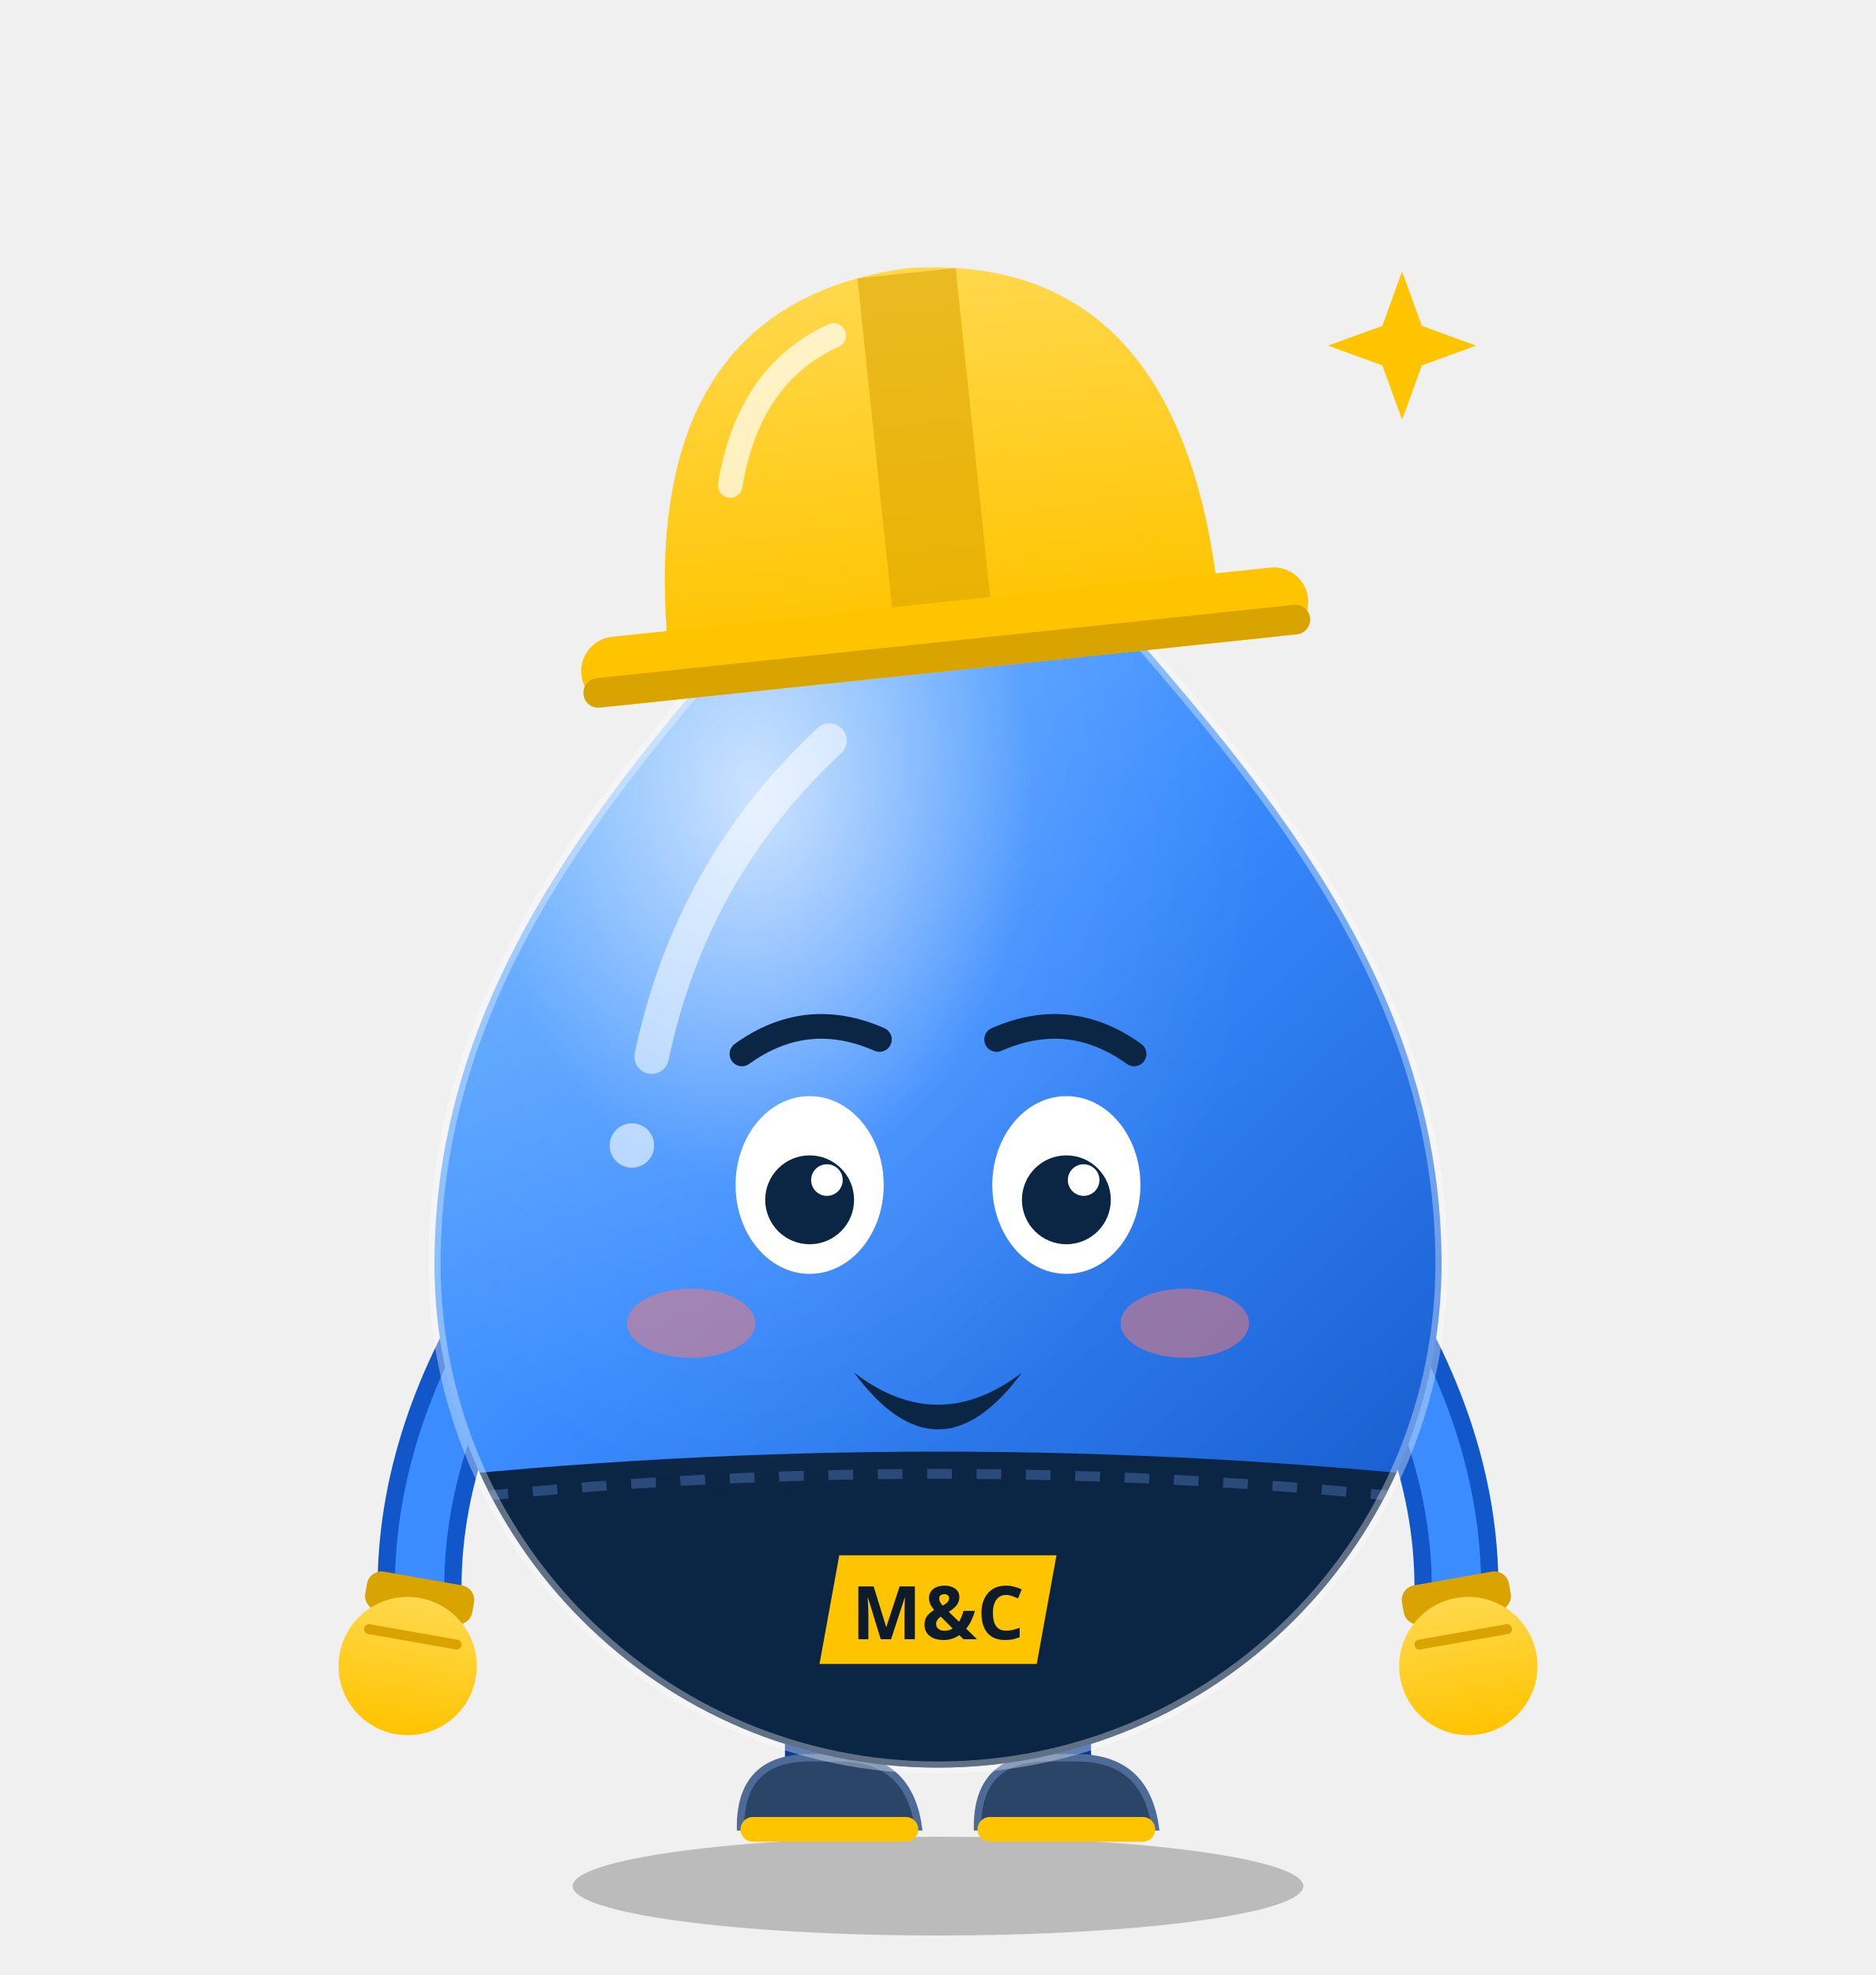
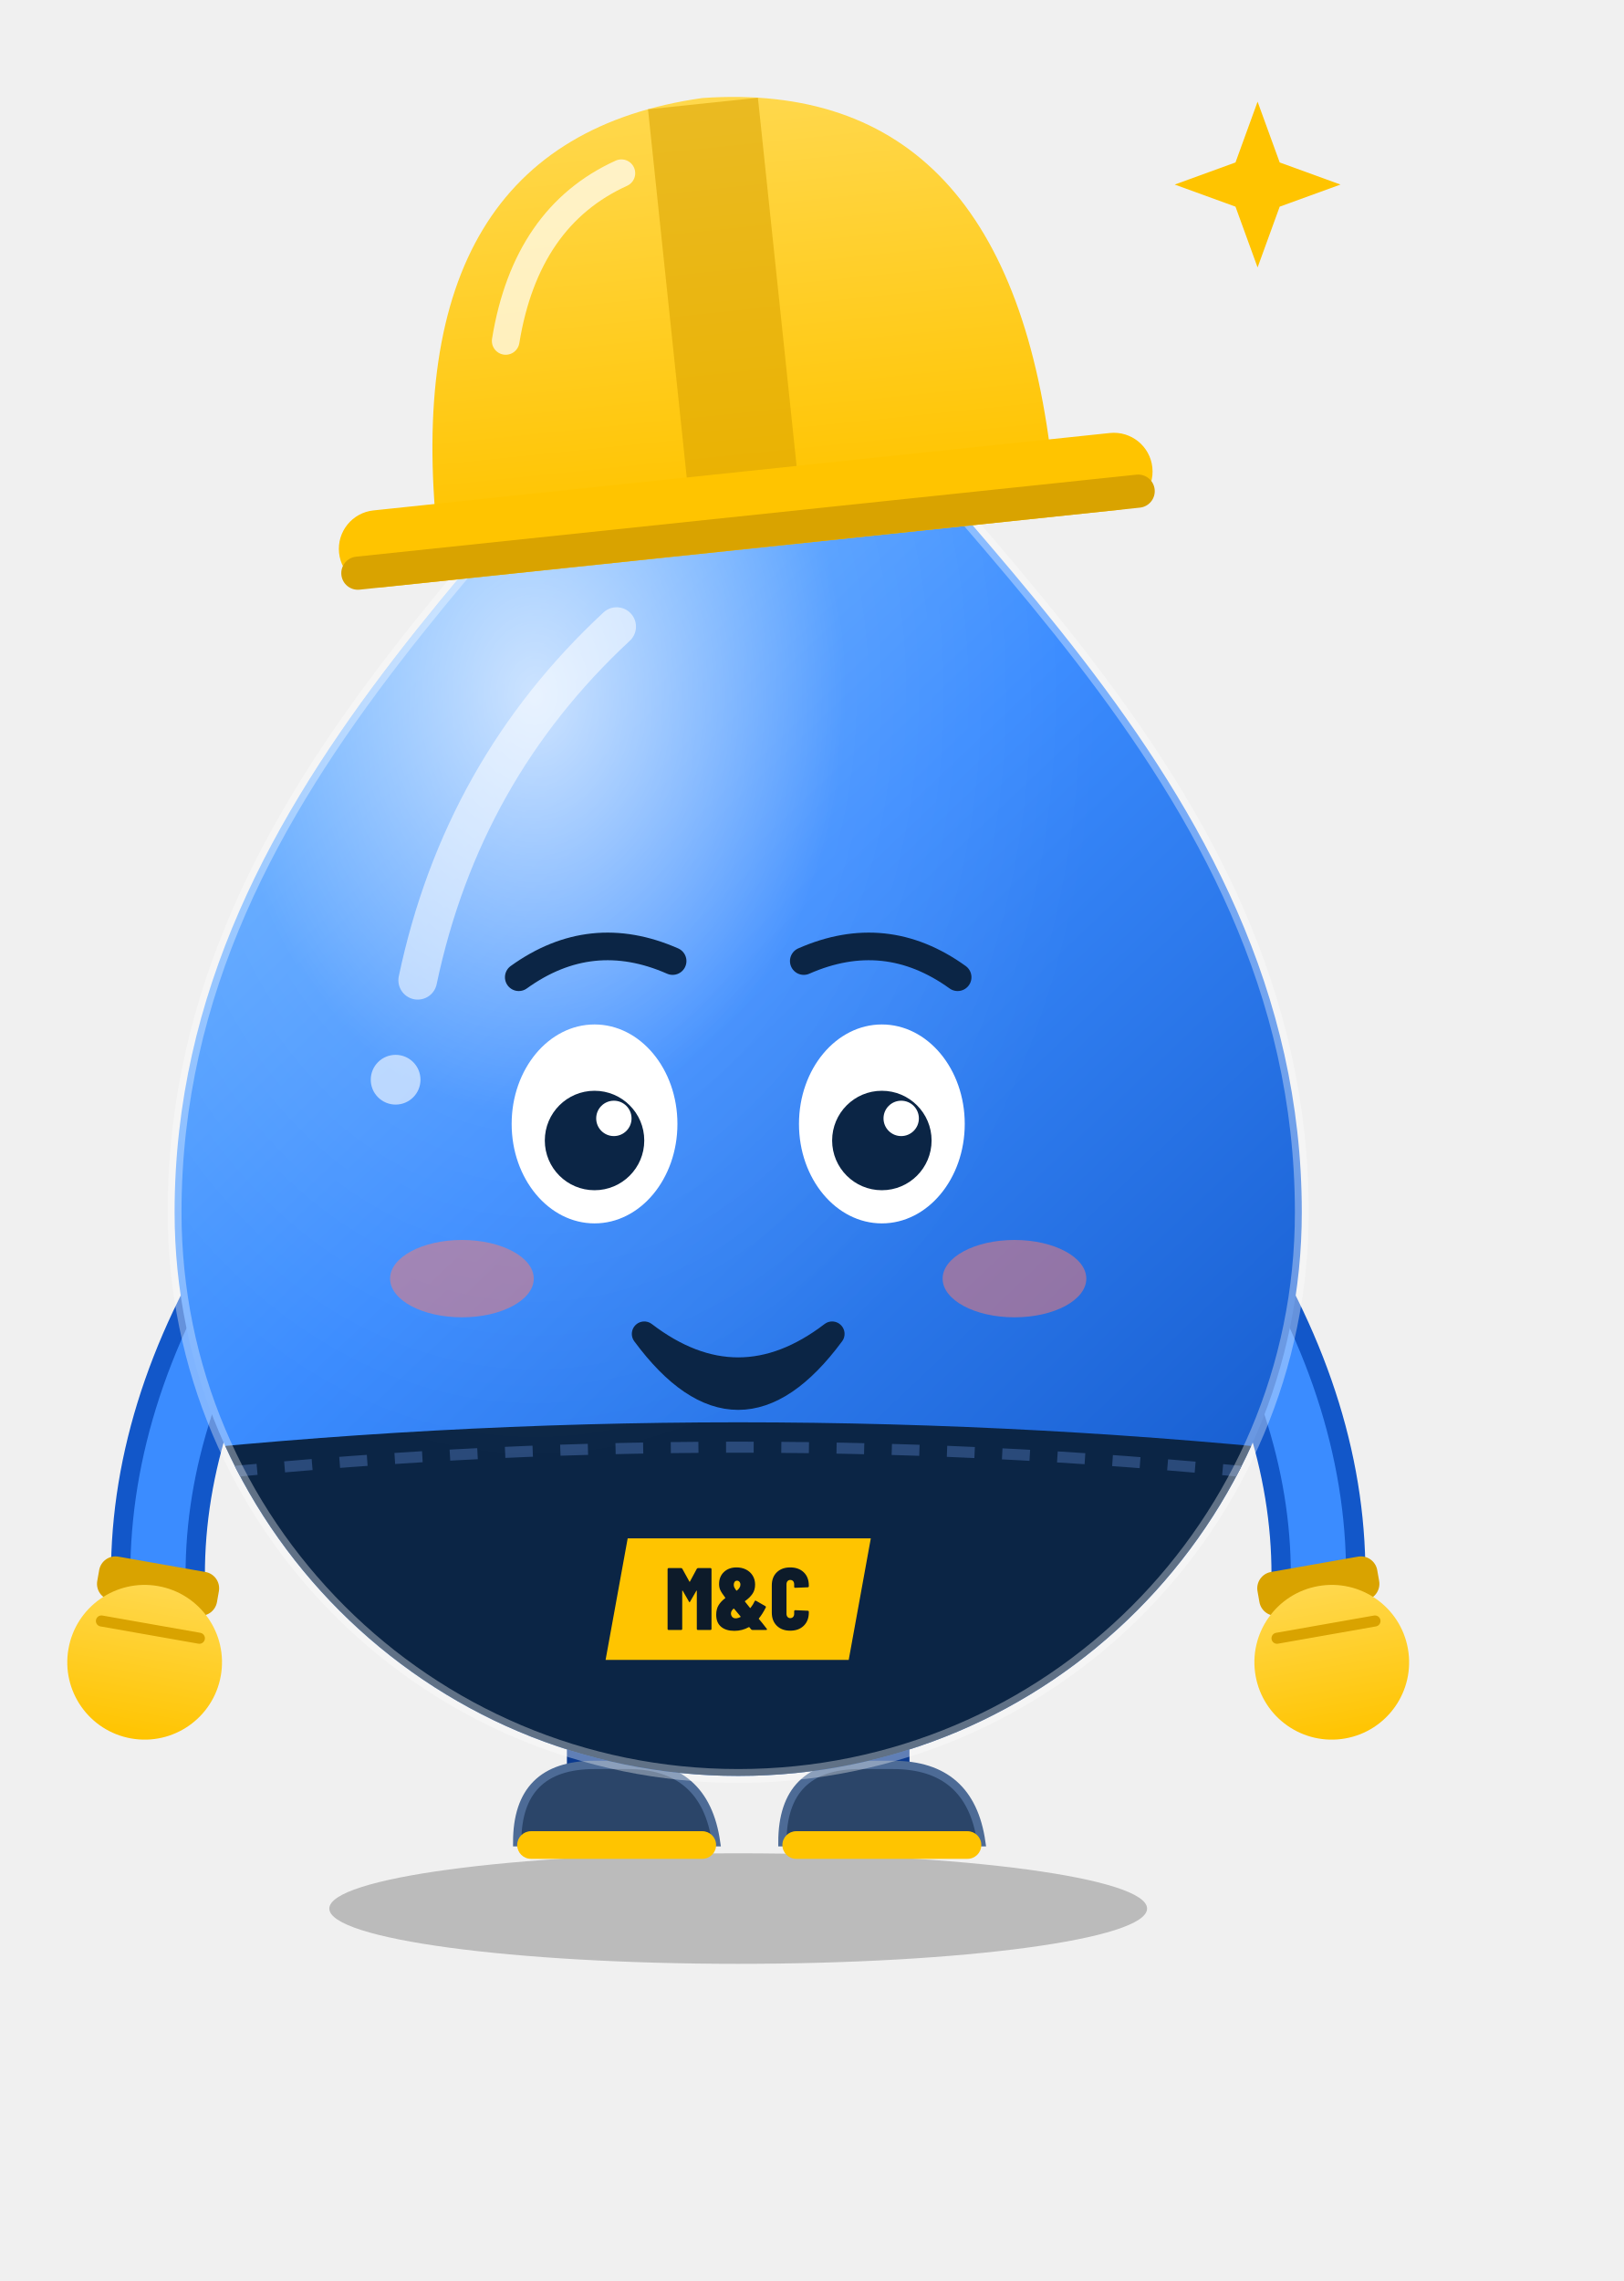
- <svg xmlns="http://www.w3.org/2000/svg" viewBox="-70 -64 380 400" class="pingo" role="img" aria-label="Pingo, o mascote da M&amp;C Desentupidora">
+ <svg xmlns="http://www.w3.org/2000/svg" viewBox="-13.6 -27.4 293.9 412.8" class="pingo" role="img" aria-label="Pingo, o mascote da M&amp;C Desentupidora">
  <defs>
    <linearGradient id="pg1b" x1=".15" y1="0" x2=".85" y2="1">
      <stop offset="0" stop-color="#7cc0ff" />
      <stop offset=".48" stop-color="#3b8cff" />
      <stop offset="1" stop-color="#1257c9" />
    </linearGradient>
    <radialGradient id="pg1h" cx=".32" cy=".3" r=".5">
      <stop offset="0" stop-color="#fff" stop-opacity=".7" />
      <stop offset=".55" stop-color="#fff" stop-opacity=".08" />
      <stop offset="1" stop-color="#fff" stop-opacity="0" />
    </radialGradient>
    <linearGradient id="pg1y" x1="0" y1="0" x2="0" y2="1">
      <stop offset="0" stop-color="#ffd84d" />
      <stop offset="1" stop-color="#ffc400" />
    </linearGradient>
    <clipPath id="pg1c">
      <path d="M120,14 C150,64 222,112 222,192 A102,102 0 0 1 18,192 C18,112 90,64 120,14 Z" />
+     </clipPath>
+     <clipPath id="pg1m">
+       <path d="M103,214 Q120,227 137,214 Q120,237 103,214 Z" />
    </clipPath>
  </defs>
  <g class="pg-rig">
    <ellipse cx="120" cy="318" rx="74" ry="10" fill="#000" opacity="0.22" class="pg-shadow" />
    <g class="pg-body">
      <rect x="89" y="278" width="14" height="22" rx="6" fill="#0b3a8f" />
      <path d="M80,306 q0,-14 14,-14 h6 q14,0 16,14 z" fill="#2b4569" stroke="#4d6b96" stroke-width="1.5" />
      <rect x="80" y="304" width="36" height="5" rx="2.5" fill="#ffc400" />
      <rect x="137" y="278" width="14" height="22" rx="6" fill="#0b3a8f" />
      <path d="M128,306 q0,-14 14,-14 h6 q14,0 16,14 z" fill="#2b4569" stroke="#4d6b96" stroke-width="1.5" />
      <rect x="128" y="304" width="36" height="5" rx="2.5" fill="#ffc400" />
      <g class="pg-arm" transform="translate(34,198) rotate(10)">
        <g>
          <path d="M0,0 Q-14,34 -8,64" fill="none" stroke="#1257c9" stroke-width="17" stroke-linecap="round" />
          <path d="M0,0 Q-14,34 -8,64" fill="none" stroke="#3b8cff" stroke-width="10" stroke-linecap="round" />
          <rect x="-19" y="60" width="22" height="8" rx="3" fill="#d9a300" />
          <circle cx="-8" cy="78" r="14" fill="url(#pg1y)" />
          <path d="M-17,72 h18" stroke="#d9a300" stroke-width="2" stroke-linecap="round" />
        </g>
      </g>
      <g class="pg-arm" transform="translate(206,198) rotate(-10)">
        <g>
          <path d="M0,0 Q14,34 8,64" fill="none" stroke="#1257c9" stroke-width="17" stroke-linecap="round" />
          <path d="M0,0 Q14,34 8,64" fill="none" stroke="#3b8cff" stroke-width="10" stroke-linecap="round" />
          <rect x="-3" y="60" width="22" height="8" rx="3" fill="#d9a300" />
          <circle cx="8" cy="78" r="14" fill="url(#pg1y)" />
          <path d="M-1,72 h18" stroke="#d9a300" stroke-width="2" stroke-linecap="round" />
          <g class="pg-prop" opacity="0" transform="translate(8,78)">
            <rect x="-4" y="-12" width="8" height="92" rx="4" fill="#c98a3d" />
            <path d="M-24,80 q24,38 48,0 z" fill="#c0392b" />
            <rect x="-26" y="76" width="52" height="7" rx="3.5" fill="#962d22" />
          </g>
        </g>
      </g>
      <path d="M120,14 C150,64 222,112 222,192 A102,102 0 0 1 18,192 C18,112 90,64 120,14 Z" fill="url(#pg1b)" />
      <g clip-path="url(#pg1c)">
        <path d="M10,236 Q120,224 230,236 V320 H10 Z" fill="#0b2545" />
        <path d="M18,240 Q120,229 222,240" fill="none" stroke="#2a4a7a" stroke-width="2" stroke-dasharray="5 5" />
        <g transform="translate(120,262)">
          <path d="M-20,-11 H24 L20,11 H-24 Z" fill="#ffc400" />
-           <text x="0" y="6" text-anchor="middle" font-family="Barlow Condensed, Arial Narrow, sans-serif" font-weight="800" font-size="15" fill="#0d1b2a">M&amp;C</text>
+           <path d="M-7.49 -5.49Q-7.42 -5.62 -7.25 -5.62L-7.25 -5.62L-5.02 -5.62Q-4.94 -5.62 -4.89 -5.56Q-4.83 -5.5 -4.83 -5.42L-4.83 -5.42L-4.83 5.39Q-4.83 5.47 -4.89 5.53Q-4.94 5.58 -5.02 5.58L-5.02 5.58L-7.3 5.58Q-7.38 5.58 -7.43 5.53Q-7.49 5.47 -7.49 5.39L-7.49 5.39L-7.49 -1.47Q-7.49 -1.54 -7.52 -1.54Q-7.55 -1.55 -7.58 -1.5L-7.58 -1.5L-8.7 0.45Q-8.77 0.58 -8.8 0.58L-8.8 0.58Q-8.83 0.58 -8.91 0.45L-8.91 0.45L-10.03 -1.5Q-10.06 -1.55 -10.1 -1.55Q-10.13 -1.55 -10.13 -1.49L-10.13 -1.49L-10.13 5.39Q-10.13 5.47 -10.18 5.53Q-10.24 5.58 -10.32 5.58L-10.32 5.58L-12.59 5.58Q-12.67 5.58 -12.73 5.53Q-12.78 5.47 -12.78 5.39L-12.78 5.39L-12.78 -5.42Q-12.78 -5.5 -12.73 -5.56Q-12.67 -5.62 -12.59 -5.62L-12.59 -5.62L-10.35 -5.62Q-10.19 -5.62 -10.11 -5.49L-10.11 -5.49L-8.83 -3.17Q-8.78 -3.1 -8.74 -3.17L-8.74 -3.17L-7.49 -5.49M5.15 5.34Q5.22 5.44 5.22 5.47L5.22 5.47Q5.22 5.58 5.04 5.58L5.04 5.58L2.58 5.58Q2.43 5.58 2.34 5.47L2.34 5.47L2.03 5.1Q2 5.04 1.92 5.07L1.92 5.07Q0.72 5.74 -0.7 5.74L-0.7 5.74Q-2.22 5.74 -3.1 5Q-3.98 4.26 -3.98 2.83L-3.98 2.83Q-3.98 1.81 -3.55 1.1Q-3.12 0.4 -2.37 -0.16L-2.37 -0.16Q-2.3 -0.21 -2.35 -0.27L-2.35 -0.27Q-3.04 -1.18 -3.25 -1.66Q-3.46 -2.13 -3.46 -2.72L-3.46 -2.72Q-3.46 -4.08 -2.58 -4.91Q-1.71 -5.74 -0.29 -5.74L-0.29 -5.74Q0.67 -5.74 1.43 -5.35Q2.19 -4.96 2.62 -4.26Q3.06 -3.55 3.06 -2.64L3.06 -2.64Q3.06 -1.63 2.57 -0.94Q2.08 -0.24 1.25 0.34L1.25 0.34Q1.18 0.38 1.23 0.45L1.23 0.45Q1.3 0.54 1.46 0.74L1.46 0.74L2.13 1.58Q2.19 1.65 2.24 1.57L2.24 1.57Q2.7 0.99 2.98 0.38L2.98 0.38Q3.06 0.21 3.23 0.3L3.23 0.3L4.91 1.26Q5.07 1.38 4.99 1.52L4.99 1.52Q4.38 2.72 3.76 3.47L3.76 3.47Q3.71 3.54 3.74 3.58L3.74 3.58Q4.26 4.18 5.15 5.34L5.15 5.34M-0.21 -3.34Q-0.48 -3.34 -0.64 -3.14Q-0.8 -2.94 -0.8 -2.62L-0.8 -2.62Q-0.8 -2.38 -0.73 -2.19Q-0.66 -2 -0.35 -1.57L-0.35 -1.57Q-0.3 -1.52 -0.24 -1.55L-0.24 -1.55Q0.4 -2.06 0.4 -2.62L0.4 -2.62Q0.4 -2.94 0.22 -3.14Q0.05 -3.34 -0.21 -3.34L-0.21 -3.34M-0.29 3.47Q0.02 3.42 0.4 3.25L0.4 3.25Q0.5 3.18 0.42 3.14L0.42 3.14L0.13 2.78L-0.74 1.74Q-0.78 1.7 -0.85 1.73L-0.85 1.73Q-1.31 2.14 -1.31 2.59L-1.31 2.59Q-1.31 2.96 -1.06 3.24Q-0.8 3.52 -0.29 3.47L-0.29 3.47M9.42 5.71Q7.9 5.71 6.99 4.82Q6.08 3.92 6.08 2.43L6.08 2.43L6.08 -2.48Q6.08 -3.98 6.99 -4.86Q7.9 -5.74 9.42 -5.74L9.42 -5.74Q10.94 -5.74 11.86 -4.86Q12.78 -3.98 12.78 -2.48L12.78 -2.48L12.78 -2.34Q12.78 -2.26 12.73 -2.2Q12.67 -2.14 12.59 -2.14L12.59 -2.14L10.32 -2.05Q10.13 -2.05 10.13 -2.24L10.13 -2.24L10.13 -2.67Q10.13 -3.04 9.94 -3.26Q9.74 -3.47 9.42 -3.47L9.42 -3.47Q9.12 -3.47 8.93 -3.26Q8.74 -3.04 8.74 -2.67L8.74 -2.67L8.74 2.66Q8.74 3.01 8.93 3.22Q9.12 3.44 9.42 3.44L9.42 3.44Q9.74 3.44 9.94 3.22Q10.13 3.01 10.13 2.66L10.13 2.66L10.13 2.19Q10.13 2.11 10.18 2.06Q10.24 2 10.32 2L10.32 2L12.59 2.1Q12.67 2.1 12.73 2.15Q12.78 2.21 12.78 2.29L12.78 2.29L12.78 2.43Q12.78 3.92 11.86 4.82Q10.94 5.71 9.42 5.71L9.42 5.71" fill="#0d1b2a" />
        </g>
      </g>
      <path d="M120,14 C150,64 222,112 222,192 A102,102 0 0 1 18,192 C18,112 90,64 120,14 Z" fill="url(#pg1h)" />
      <path d="M62,150 Q70,112 98,86" fill="none" stroke="#fff" stroke-opacity="0.55" stroke-width="7" stroke-linecap="round" />
      <circle cx="58" cy="168" r="4.5" fill="#fff" opacity="0.6" />
      <path d="M120,14 C150,64 222,112 222,192 A102,102 0 0 1 18,192 C18,112 90,64 120,14 Z" fill="none" stroke="#fff" stroke-opacity="0.35" stroke-width="2.5" />
      <g class="pg-face">
        <ellipse cx="70" cy="204" rx="13" ry="7" fill="#ff7a6b" opacity="0.5" />
        <ellipse cx="170" cy="204" rx="13" ry="7" fill="#ff7a6b" opacity="0.5" />
        <g class="pg-eye" transform="translate(94,176)">
          <g opacity="1" transform="scale(1)">
-             <ellipse cx="0" cy="0" rx="15" ry="18" fill="#fff" />
            <g>
-               <circle cx="0" cy="3" r="9" fill="#0b2545" />
-               <circle cx="3.5" cy="-1" r="3.2" fill="#fff" />
+               <ellipse cx="0" cy="0" rx="15" ry="18" fill="#fff" />
+               <g>
+                 <circle cx="0" cy="3" r="9" fill="#0b2545" />
+                 <circle cx="3.5" cy="-1" r="3.2" fill="#fff" />
+               </g>
            </g>
          </g>
          <path d="M-13,2 Q0,-10 13,2" fill="none" stroke="#0b2545" stroke-width="4.5" stroke-linecap="round" opacity="0" />
        </g>
        <g class="pg-eye" transform="translate(146,176)">
          <g opacity="1" transform="scale(1)">
-             <ellipse cx="0" cy="0" rx="15" ry="18" fill="#fff" />
            <g>
-               <circle cx="0" cy="3" r="9" fill="#0b2545" />
-               <circle cx="3.5" cy="-1" r="3.2" fill="#fff" />
+               <ellipse cx="0" cy="0" rx="15" ry="18" fill="#fff" />
+               <g>
+                 <circle cx="0" cy="3" r="9" fill="#0b2545" />
+                 <circle cx="3.5" cy="-1" r="3.2" fill="#fff" />
+               </g>
            </g>
          </g>
          <path d="M-13,2 Q0,-10 13,2" fill="none" stroke="#0b2545" stroke-width="4.5" stroke-linecap="round" opacity="0" />
        </g>
        <path d="M80,148 Q94,140 108,148" fill="none" stroke="#0b2545" stroke-width="5" stroke-linecap="round" transform="translate(0,0) rotate(-6 94 146)" />
        <path d="M132,148 Q146,140 160,148" fill="none" stroke="#0b2545" stroke-width="5" stroke-linecap="round" transform="translate(0,0) rotate(6 146 146)" />
-         <path d="M103,214 Q120,227 137,214 Q120,237 103,214 Z" fill="#0b2545" />
-         <ellipse cx="120" cy="233" rx="7" ry="4" fill="#ff7a6b" opacity="0" />
+         <path d="M103,214 Q120,227 137,214 Q120,237 103,214 Z" fill="#0b2545" stroke="#0b2545" stroke-width="4.5" stroke-linejoin="round" stroke-linecap="round" />
+         <ellipse cx="120" cy="223.5" rx="9" ry="6" fill="#ff7a6b" opacity="0" clip-path="url(#pg1m)" />
      </g>
      <g class="pg-helmet" transform="rotate(-6 120 52)">
        <path d="M64,64 Q64,-8 120,-10 Q176,-8 176,64 Z" fill="url(#pg1y)" />
        <path d="M110,-9 h20 v70 h-20 z" fill="#d9a300" opacity="0.55" />
        <rect x="46" y="58" width="148" height="14" rx="7" fill="#ffc400" />
        <rect x="46" y="66" width="148" height="6" rx="3" fill="#d9a300" />
        <path d="M80,30 Q86,8 104,2" fill="none" stroke="#fff" stroke-opacity="0.7" stroke-width="5" stroke-linecap="round" />
      </g>
    </g>
    <g class="pg-spark" transform="translate(214,6)">
      <path d="M0,-15 L4,-4 L15,0 L4,4 L0,15 L-4,4 L-15,0 L-4,-4 Z" fill="#ffc400" />
    </g>
  </g>
</svg>
